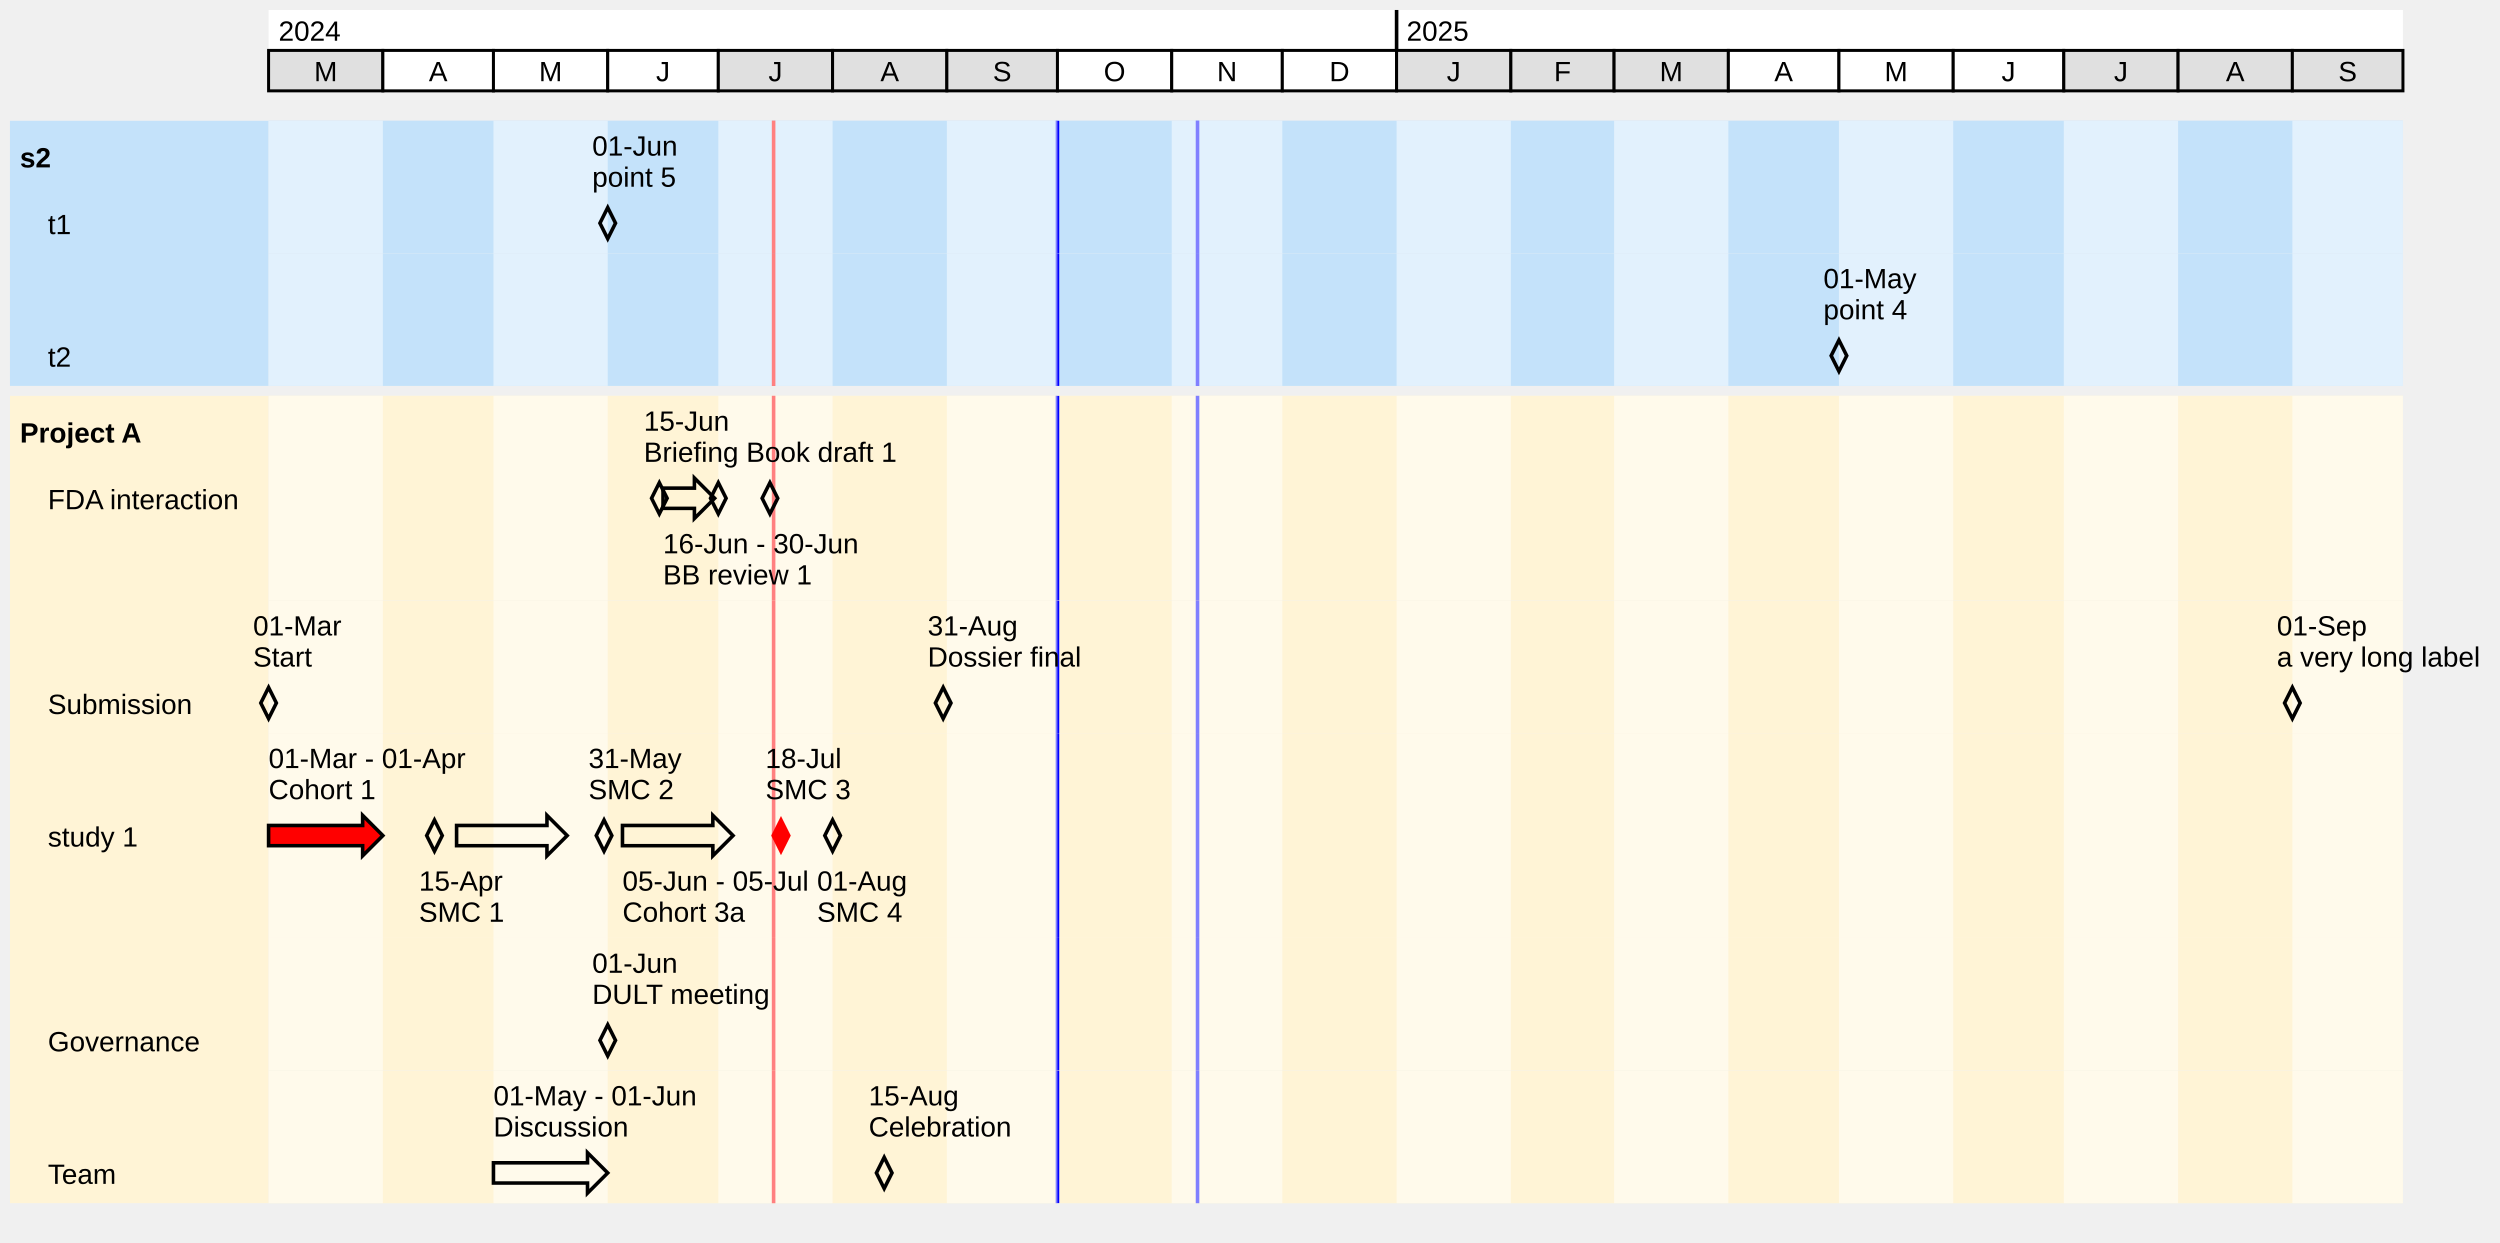
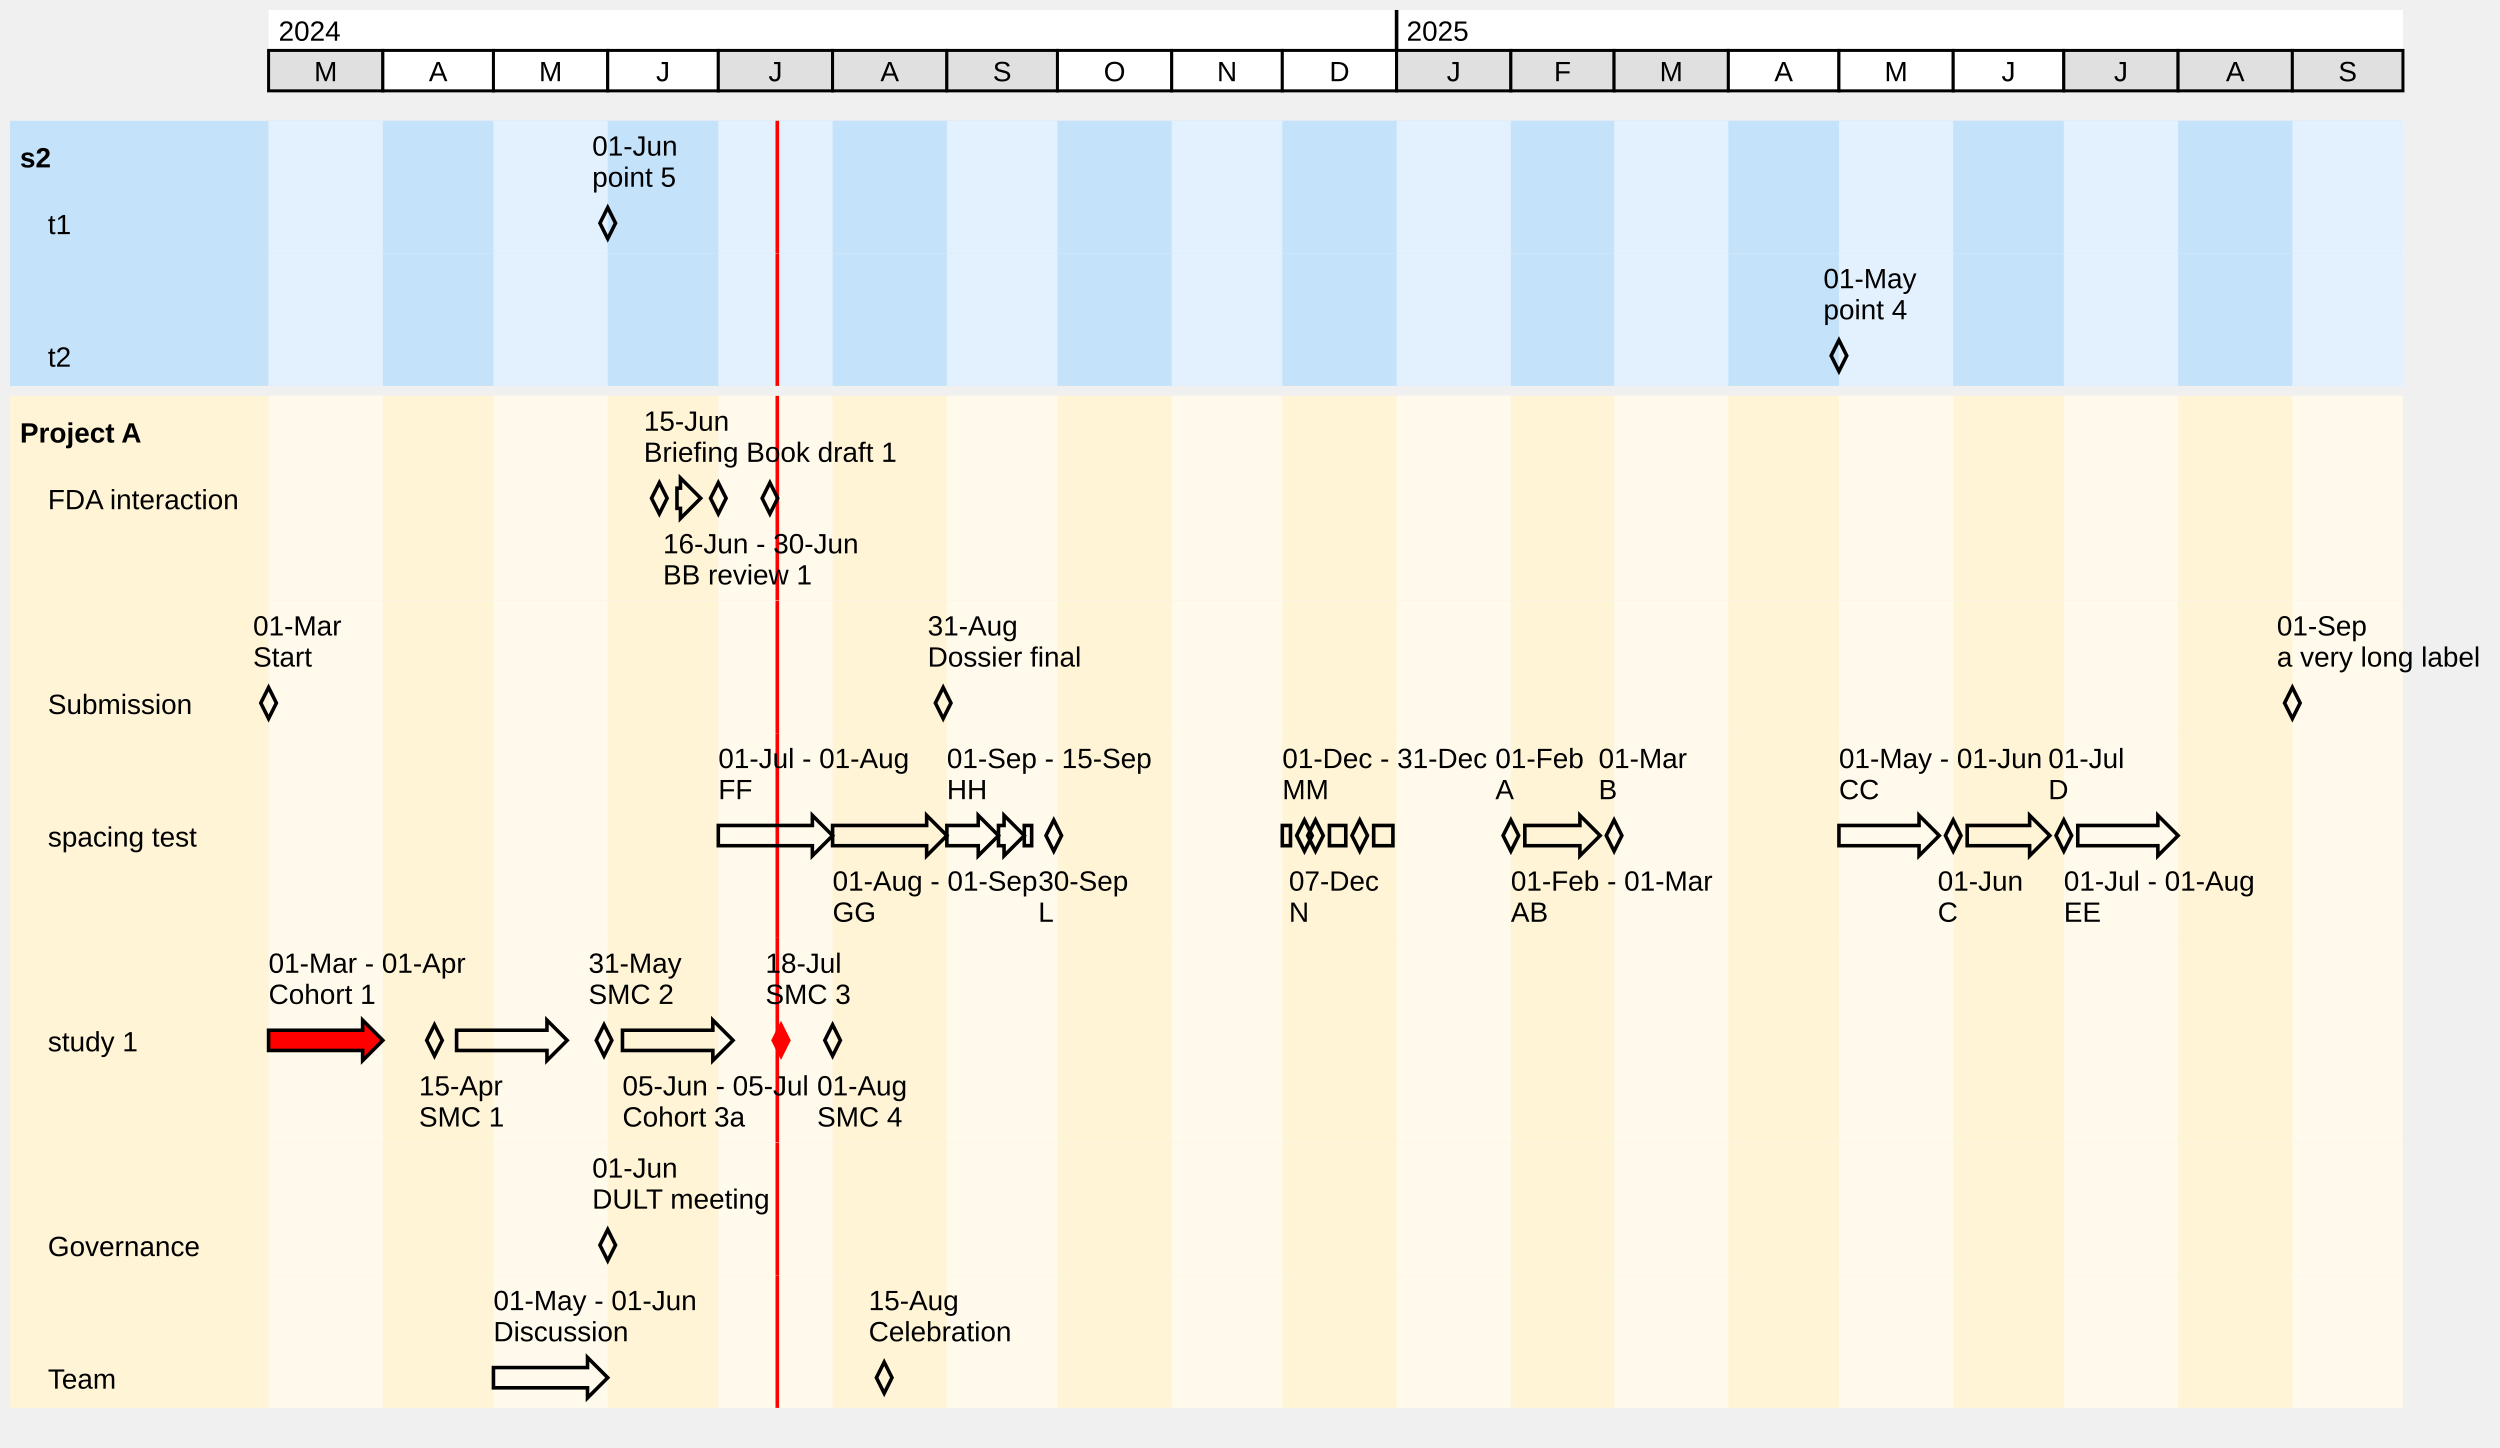
- <svg xmlns="http://www.w3.org/2000/svg" width="1253.668" height="623.32" viewbox="0 0 1200 0.503">
+ <svg xmlns="http://www.w3.org/2000/svg" width="1253.668" height="726.0" viewbox="0 0 1200 0.588">
  <style>text {font-family: Arial; font-size: 14.0px ;}</style>
  <rect x="5" y="5" width="1200" height="40.56" style="stroke:black;  stroke-width:0; fill:transparent; fill-opacity:1" />
  <text x="10" y="28.4" font-weight="bold" />
  <rect x="134.688" y="5" width="1070.312" height="20.28" style="stroke:black;  stroke-width:0; fill:#f0f0f0; fill-opacity:1" />
  <rect x="134.688" y="5" width="1070.312" height="20.28" style="stroke:transparent;  stroke-width:1; fill:white; fill-opacity:1" />
  <text x="705.345" y="20.44" font-weight="normal">2025</text>
  <line x1="700.345" y1="5" x2="700.345" y2="25.28" style="stroke:black; stroke-width:1.8; " />
  <text x="139.688" y="20.44" font-weight="normal">2024</text>
  <text x="24.0" y="30.64" font-weight="normal" />
  <rect x="134.688" y="25.28" width="1070.312" height="20.28" style="stroke:black;  stroke-width:0; fill:#f0f0f0; fill-opacity:1" />
  <rect x="134.688" y="25.28" width="1070.312" height="20.28" style="stroke:black;  stroke-width:0; fill:white; fill-opacity:1" />
  <rect x="134.688" y="25.28" width="57.305" height="20.28" style="stroke:black;  stroke-width:1.5; fill:#e0e0e0; fill-opacity:1" />
  <text x="157.512" y="40.72" font-weight="normal">M</text>
  <rect x="191.993" y="25.28" width="55.457" height="20.28" style="stroke:black;  stroke-width:1.5; fill:white; fill-opacity:1" />
  <text x="215.049" y="40.72" font-weight="normal">A</text>
  <rect x="247.449" y="25.28" width="57.305" height="20.28" style="stroke:black;  stroke-width:1.5; fill:white; fill-opacity:1" />
  <text x="270.274" y="40.72" font-weight="normal">M</text>
  <rect x="304.754" y="25.28" width="55.457" height="20.28" style="stroke:black;  stroke-width:1.5; fill:white; fill-opacity:1" />
  <text x="328.983" y="40.72" font-weight="normal">J</text>
  <rect x="360.211" y="25.28" width="57.305" height="20.28" style="stroke:black;  stroke-width:1.5; fill:#e0e0e0; fill-opacity:1" />
  <text x="385.364" y="40.72" font-weight="normal">J</text>
  <rect x="417.516" y="25.28" width="57.305" height="20.28" style="stroke:black;  stroke-width:1.5; fill:#e0e0e0; fill-opacity:1" />
  <text x="441.497" y="40.72" font-weight="normal">A</text>
  <rect x="474.821" y="25.28" width="55.457" height="20.28" style="stroke:black;  stroke-width:1.5; fill:#e0e0e0; fill-opacity:1" />
  <text x="497.878" y="40.72" font-weight="normal">S</text>
  <rect x="530.278" y="25.28" width="57.305" height="20.28" style="stroke:black;  stroke-width:1.5; fill:white; fill-opacity:1" />
  <text x="553.485" y="40.72" font-weight="normal">O</text>
  <rect x="587.583" y="25.28" width="55.457" height="20.28" style="stroke:black;  stroke-width:1.5; fill:white; fill-opacity:1" />
  <text x="610.257" y="40.72" font-weight="normal">N</text>
  <rect x="643.04" y="25.28" width="57.305" height="20.28" style="stroke:black;  stroke-width:1.5; fill:white; fill-opacity:1" />
  <text x="666.638" y="40.72" font-weight="normal">D</text>
  <rect x="700.345" y="25.28" width="57.305" height="20.28" style="stroke:black;  stroke-width:1.5; fill:#e0e0e0; fill-opacity:1" />
  <text x="725.497" y="40.72" font-weight="normal">J</text>
  <rect x="757.65" y="25.28" width="51.759" height="20.28" style="stroke:black;  stroke-width:1.5; fill:#e0e0e0; fill-opacity:1" />
  <text x="779.256" y="40.72" font-weight="normal">F</text>
  <rect x="809.41" y="25.28" width="57.305" height="20.28" style="stroke:black;  stroke-width:1.5; fill:#e0e0e0; fill-opacity:1" />
  <text x="832.234" y="40.72" font-weight="normal">M</text>
  <rect x="866.715" y="25.28" width="55.457" height="20.28" style="stroke:black;  stroke-width:1.5; fill:white; fill-opacity:1" />
  <text x="889.771" y="40.72" font-weight="normal">A</text>
  <rect x="922.171" y="25.28" width="57.305" height="20.28" style="stroke:black;  stroke-width:1.5; fill:white; fill-opacity:1" />
  <text x="944.996" y="40.72" font-weight="normal">M</text>
  <rect x="979.476" y="25.28" width="55.457" height="20.28" style="stroke:black;  stroke-width:1.5; fill:white; fill-opacity:1" />
  <text x="1003.705" y="40.72" font-weight="normal">J</text>
  <rect x="1034.933" y="25.28" width="57.305" height="20.28" style="stroke:black;  stroke-width:1.5; fill:#e0e0e0; fill-opacity:1" />
  <text x="1060.086" y="40.72" font-weight="normal">J</text>
  <rect x="1092.238" y="25.28" width="57.305" height="20.28" style="stroke:black;  stroke-width:1.5; fill:#e0e0e0; fill-opacity:1" />
  <text x="1116.219" y="40.72" font-weight="normal">A</text>
  <rect x="1149.543" y="25.28" width="55.457" height="20.28" style="stroke:black;  stroke-width:1.5; fill:#e0e0e0; fill-opacity:1" />
  <text x="1172.6" y="40.72" font-weight="normal">S</text>
  <text x="24.0" y="50.92" font-weight="normal" />
  <rect x="5" y="60.56" width="1200" height="132.96" style="stroke:black;  stroke-width:0; fill:#c4e2fa; fill-opacity:1" />
  <text x="10" y="83.96" font-weight="bold">s2</text>
  <rect x="134.688" y="60.56" width="1070.312" height="66.48" style="stroke:black;  stroke-width:0; fill:#f0f0f0; fill-opacity:1" />
  <rect x="134.688" y="60.56" width="1070.312" height="66.48" style="stroke:transparent;  stroke-width:1; fill:#c4e2fa; fill-opacity:1" />
-   <line x1="387.939" y1="60.56" x2="387.939" y2="127.04" style="stroke:red; stroke-width:1.8; " />
-   <line x1="530.278" y1="60.56" x2="530.278" y2="127.04" style="stroke:blue; stroke-width:1.8; " />
-   <line x1="600.523" y1="60.56" x2="600.523" y2="127.04" style="stroke:blue; stroke-width:1.8; " />
  <rect x="134.688" y="60.56" width="57.305" height="66.48" style="stroke:black;  stroke-width:0; fill:white; fill-opacity:0.5" />
  <rect x="247.449" y="60.56" width="57.305" height="66.48" style="stroke:black;  stroke-width:0; fill:white; fill-opacity:0.5" />
  <rect x="360.211" y="60.56" width="57.305" height="66.48" style="stroke:black;  stroke-width:0; fill:white; fill-opacity:0.5" />
  <rect x="474.821" y="60.56" width="55.457" height="66.48" style="stroke:black;  stroke-width:0; fill:white; fill-opacity:0.5" />
  <rect x="587.583" y="60.56" width="55.457" height="66.48" style="stroke:black;  stroke-width:0; fill:white; fill-opacity:0.5" />
  <rect x="700.345" y="60.56" width="57.305" height="66.48" style="stroke:black;  stroke-width:0; fill:white; fill-opacity:0.5" />
  <rect x="809.41" y="60.56" width="57.305" height="66.48" style="stroke:black;  stroke-width:0; fill:white; fill-opacity:0.5" />
  <rect x="922.171" y="60.56" width="57.305" height="66.48" style="stroke:black;  stroke-width:0; fill:white; fill-opacity:0.5" />
  <rect x="1034.933" y="60.56" width="57.305" height="66.48" style="stroke:black;  stroke-width:0; fill:white; fill-opacity:0.5" />
  <rect x="1149.543" y="60.56" width="55.457" height="66.48" style="stroke:black;  stroke-width:0; fill:white; fill-opacity:0.5" />
+   <line x1="389.788" y1="60.56" x2="389.788" y2="127.04" style="stroke:red; stroke-width:1.8; " />
  <path d="M300.851, 111.9 L304.754, 104.092 L308.658, 111.9 L304.754, 119.708 L300.851, 111.9 Z" style="stroke: black; fill: none; stroke-width:1.8; " />
  <text x="296.973" y="78.04" font-weight="normal">01-Jun</text>
  <text x="296.973" y="93.64" font-weight="normal">point 5</text>
  <text x="24.0" y="117.4" font-weight="normal">t1</text>
  <rect x="134.688" y="127.04" width="1070.312" height="66.48" style="stroke:black;  stroke-width:0; fill:#f0f0f0; fill-opacity:1" />
  <rect x="134.688" y="127.04" width="1070.312" height="66.48" style="stroke:transparent;  stroke-width:1; fill:#c4e2fa; fill-opacity:1" />
-   <line x1="387.939" y1="127.04" x2="387.939" y2="193.52" style="stroke:red; stroke-width:1.8; " />
-   <line x1="530.278" y1="127.04" x2="530.278" y2="193.52" style="stroke:blue; stroke-width:1.8; " />
-   <line x1="600.523" y1="127.04" x2="600.523" y2="193.52" style="stroke:blue; stroke-width:1.8; " />
  <rect x="134.688" y="127.04" width="57.305" height="66.48" style="stroke:black;  stroke-width:0; fill:white; fill-opacity:0.5" />
  <rect x="247.449" y="127.04" width="57.305" height="66.48" style="stroke:black;  stroke-width:0; fill:white; fill-opacity:0.5" />
  <rect x="360.211" y="127.04" width="57.305" height="66.48" style="stroke:black;  stroke-width:0; fill:white; fill-opacity:0.5" />
  <rect x="474.821" y="127.04" width="55.457" height="66.48" style="stroke:black;  stroke-width:0; fill:white; fill-opacity:0.5" />
  <rect x="587.583" y="127.04" width="55.457" height="66.48" style="stroke:black;  stroke-width:0; fill:white; fill-opacity:0.5" />
  <rect x="700.345" y="127.04" width="57.305" height="66.48" style="stroke:black;  stroke-width:0; fill:white; fill-opacity:0.5" />
  <rect x="809.41" y="127.04" width="57.305" height="66.48" style="stroke:black;  stroke-width:0; fill:white; fill-opacity:0.5" />
  <rect x="922.171" y="127.04" width="57.305" height="66.48" style="stroke:black;  stroke-width:0; fill:white; fill-opacity:0.5" />
  <rect x="1034.933" y="127.04" width="57.305" height="66.48" style="stroke:black;  stroke-width:0; fill:white; fill-opacity:0.5" />
  <rect x="1149.543" y="127.04" width="55.457" height="66.48" style="stroke:black;  stroke-width:0; fill:white; fill-opacity:0.5" />
+   <line x1="389.788" y1="127.04" x2="389.788" y2="193.52" style="stroke:red; stroke-width:1.8; " />
  <path d="M918.267, 178.38 L922.171, 170.572 L926.075, 178.38 L922.171, 186.188 L918.267, 178.38 Z" style="stroke: black; fill: none; stroke-width:1.8; " />
  <text x="914.39" y="144.52" font-weight="normal">01-May</text>
  <text x="914.39" y="160.12" font-weight="normal">point 4</text>
  <text x="24.0" y="183.88" font-weight="normal">t2</text>
-   <rect x="5" y="198.52" width="1200" height="404.8" style="stroke:black;  stroke-width:0; fill:#fff4d6; fill-opacity:1" />
+   <rect x="5" y="198.52" width="1200" height="507.48" style="stroke:black;  stroke-width:0; fill:#fff4d6; fill-opacity:1" />
  <text x="10" y="221.92" font-weight="bold">Project A</text>
  <rect x="134.688" y="198.52" width="1070.312" height="102.68" style="stroke:black;  stroke-width:0; fill:#f0f0f0; fill-opacity:1" />
  <rect x="134.688" y="198.52" width="1070.312" height="102.68" style="stroke:transparent;  stroke-width:1; fill:#fff4d6; fill-opacity:1" />
-   <line x1="387.939" y1="198.52" x2="387.939" y2="301.2" style="stroke:red; stroke-width:1.8; " />
-   <line x1="530.278" y1="198.52" x2="530.278" y2="301.2" style="stroke:blue; stroke-width:1.8; " />
-   <line x1="600.523" y1="198.52" x2="600.523" y2="301.2" style="stroke:blue; stroke-width:1.8; " />
  <rect x="134.688" y="198.52" width="57.305" height="102.68" style="stroke:black;  stroke-width:0; fill:white; fill-opacity:0.5" />
  <rect x="247.449" y="198.52" width="57.305" height="102.68" style="stroke:black;  stroke-width:0; fill:white; fill-opacity:0.5" />
  <rect x="360.211" y="198.52" width="57.305" height="102.68" style="stroke:black;  stroke-width:0; fill:white; fill-opacity:0.5" />
  <rect x="474.821" y="198.52" width="55.457" height="102.68" style="stroke:black;  stroke-width:0; fill:white; fill-opacity:0.5" />
  <rect x="587.583" y="198.52" width="55.457" height="102.68" style="stroke:black;  stroke-width:0; fill:white; fill-opacity:0.5" />
  <rect x="700.345" y="198.52" width="57.305" height="102.68" style="stroke:black;  stroke-width:0; fill:white; fill-opacity:0.5" />
  <rect x="809.41" y="198.52" width="57.305" height="102.68" style="stroke:black;  stroke-width:0; fill:white; fill-opacity:0.5" />
  <rect x="922.171" y="198.52" width="57.305" height="102.68" style="stroke:black;  stroke-width:0; fill:white; fill-opacity:0.5" />
  <rect x="1034.933" y="198.52" width="57.305" height="102.68" style="stroke:black;  stroke-width:0; fill:white; fill-opacity:0.5" />
  <rect x="1149.543" y="198.52" width="55.457" height="102.68" style="stroke:black;  stroke-width:0; fill:white; fill-opacity:0.5" />
+   <line x1="389.788" y1="198.52" x2="389.788" y2="301.2" style="stroke:red; stroke-width:1.8; " />
  <path d="M326.73, 249.86 L330.634, 242.052 L334.538, 249.86 L330.634, 257.668 L326.73, 249.86 Z" style="stroke: black; fill: none; stroke-width:1.8; " />
-   <path d="M332.483, 254.93 L332.483, 244.79 L348.222, 244.79 L348.222, 239.72 L358.362, 249.86 L348.222, 260.0 L348.222, 254.93 L332.483, 254.93 Z" style="stroke: black; fill: none; stroke-width:1.8; " />
+   <path d="M339.483, 254.93 L339.483, 244.79 L341.222, 244.79 L341.222, 239.72 L351.362, 249.86 L341.222, 260.0 L341.222, 254.93 L339.483, 254.93 Z" style="stroke: black; fill: none; stroke-width:1.8; " />
  <path d="M356.307, 249.86 L360.211, 242.052 L364.115, 249.86 L360.211, 257.668 L356.307, 249.86 Z" style="stroke: black; fill: none; stroke-width:1.8; " />
  <path d="M382.187, 249.86 L386.091, 242.052 L389.995, 249.86 L386.091, 257.668 L382.187, 249.86 Z" style="stroke: black; fill: none; stroke-width:1.8; " />
  <text x="322.853" y="216.0" font-weight="normal">15-Jun</text>
  <text x="322.853" y="231.6" font-weight="normal">Briefing Book draft 1</text>
  <text x="332.483" y="277.48" font-weight="normal">16-Jun - 30-Jun</text>
  <text x="332.483" y="293.08" font-weight="normal">BB review 1</text>
  <text x="24.0" y="255.36" font-weight="normal">FDA interaction</text>
  <rect x="134.688" y="301.2" width="1070.312" height="66.48" style="stroke:black;  stroke-width:0; fill:#f0f0f0; fill-opacity:1" />
  <rect x="134.688" y="301.2" width="1070.312" height="66.48" style="stroke:transparent;  stroke-width:1; fill:#fff4d6; fill-opacity:1" />
-   <line x1="387.939" y1="301.2" x2="387.939" y2="367.68" style="stroke:red; stroke-width:1.8; " />
-   <line x1="530.278" y1="301.2" x2="530.278" y2="367.68" style="stroke:blue; stroke-width:1.8; " />
-   <line x1="600.523" y1="301.2" x2="600.523" y2="367.68" style="stroke:blue; stroke-width:1.8; " />
  <rect x="134.688" y="301.2" width="57.305" height="66.48" style="stroke:black;  stroke-width:0; fill:white; fill-opacity:0.5" />
  <rect x="247.449" y="301.2" width="57.305" height="66.48" style="stroke:black;  stroke-width:0; fill:white; fill-opacity:0.5" />
  <rect x="360.211" y="301.2" width="57.305" height="66.48" style="stroke:black;  stroke-width:0; fill:white; fill-opacity:0.5" />
  <rect x="474.821" y="301.2" width="55.457" height="66.48" style="stroke:black;  stroke-width:0; fill:white; fill-opacity:0.5" />
  <rect x="587.583" y="301.2" width="55.457" height="66.48" style="stroke:black;  stroke-width:0; fill:white; fill-opacity:0.5" />
  <rect x="700.345" y="301.2" width="57.305" height="66.48" style="stroke:black;  stroke-width:0; fill:white; fill-opacity:0.5" />
  <rect x="809.41" y="301.2" width="57.305" height="66.48" style="stroke:black;  stroke-width:0; fill:white; fill-opacity:0.5" />
  <rect x="922.171" y="301.2" width="57.305" height="66.48" style="stroke:black;  stroke-width:0; fill:white; fill-opacity:0.5" />
  <rect x="1034.933" y="301.2" width="57.305" height="66.48" style="stroke:black;  stroke-width:0; fill:white; fill-opacity:0.5" />
  <rect x="1149.543" y="301.2" width="55.457" height="66.48" style="stroke:black;  stroke-width:0; fill:white; fill-opacity:0.5" />
+   <line x1="389.788" y1="301.2" x2="389.788" y2="367.68" style="stroke:red; stroke-width:1.8; " />
  <path d="M130.784, 352.54 L134.688, 344.732 L138.591, 352.54 L134.688, 360.348 L130.784, 352.54 Z" style="stroke: black; fill: none; stroke-width:1.8; " />
  <path d="M469.069, 352.54 L472.973, 344.732 L476.877, 352.54 L472.973, 360.348 L469.069, 352.54 Z" style="stroke: black; fill: none; stroke-width:1.8; " />
  <path d="M1145.639, 352.54 L1149.543, 344.732 L1153.447, 352.54 L1149.543, 360.348 L1145.639, 352.54 Z" style="stroke: black; fill: none; stroke-width:1.8; " />
  <text x="126.906" y="318.68" font-weight="normal">01-Mar</text>
  <text x="126.906" y="334.28" font-weight="normal">Start</text>
  <text x="465.192" y="318.68" font-weight="normal">31-Aug</text>
  <text x="465.192" y="334.28" font-weight="normal">Dossier final</text>
  <text x="1141.762" y="318.68" font-weight="normal">01-Sep</text>
  <text x="1141.762" y="334.28" font-weight="normal">a very long label</text>
  <text x="24.0" y="358.04" font-weight="normal">Submission</text>
  <rect x="134.688" y="367.68" width="1070.312" height="102.68" style="stroke:black;  stroke-width:0; fill:#f0f0f0; fill-opacity:1" />
  <rect x="134.688" y="367.68" width="1070.312" height="102.68" style="stroke:transparent;  stroke-width:1; fill:#fff4d6; fill-opacity:1" />
-   <line x1="387.939" y1="367.68" x2="387.939" y2="470.36" style="stroke:red; stroke-width:1.8; " />
-   <line x1="530.278" y1="367.68" x2="530.278" y2="470.36" style="stroke:blue; stroke-width:1.8; " />
-   <line x1="600.523" y1="367.68" x2="600.523" y2="470.36" style="stroke:blue; stroke-width:1.8; " />
  <rect x="134.688" y="367.68" width="57.305" height="102.68" style="stroke:black;  stroke-width:0; fill:white; fill-opacity:0.5" />
  <rect x="247.449" y="367.68" width="57.305" height="102.68" style="stroke:black;  stroke-width:0; fill:white; fill-opacity:0.5" />
  <rect x="360.211" y="367.68" width="57.305" height="102.68" style="stroke:black;  stroke-width:0; fill:white; fill-opacity:0.5" />
  <rect x="474.821" y="367.68" width="55.457" height="102.68" style="stroke:black;  stroke-width:0; fill:white; fill-opacity:0.5" />
  <rect x="587.583" y="367.68" width="55.457" height="102.68" style="stroke:black;  stroke-width:0; fill:white; fill-opacity:0.5" />
  <rect x="700.345" y="367.68" width="57.305" height="102.68" style="stroke:black;  stroke-width:0; fill:white; fill-opacity:0.5" />
  <rect x="809.41" y="367.68" width="57.305" height="102.68" style="stroke:black;  stroke-width:0; fill:white; fill-opacity:0.5" />
  <rect x="922.171" y="367.68" width="57.305" height="102.68" style="stroke:black;  stroke-width:0; fill:white; fill-opacity:0.5" />
  <rect x="1034.933" y="367.68" width="57.305" height="102.68" style="stroke:black;  stroke-width:0; fill:white; fill-opacity:0.5" />
  <rect x="1149.543" y="367.68" width="55.457" height="102.68" style="stroke:black;  stroke-width:0; fill:white; fill-opacity:0.5" />
-   <path d="M134.688, 424.09 L134.688, 413.95 L181.853, 413.95 L181.853, 408.88 L191.993, 419.02 L181.853, 429.16 L181.853, 424.09 L134.688, 424.09 Z" style="stroke: black; fill: red; stroke-width:1.8; " />
-   <path d="M213.969, 419.02 L217.872, 411.212 L221.776, 419.02 L217.872, 426.828 L213.969, 419.02 Z" style="stroke: black; fill: none; stroke-width:1.8; " />
-   <path d="M228.964, 424.09 L228.964, 413.95 L274.28, 413.95 L274.28, 408.88 L284.42, 419.02 L274.28, 429.16 L274.28, 424.09 L228.964, 424.09 Z" style="stroke: black; fill: none; stroke-width:1.8; " />
-   <path d="M299.002, 419.02 L302.906, 411.212 L306.81, 419.02 L302.906, 426.828 L299.002, 419.02 Z" style="stroke: black; fill: none; stroke-width:1.8; " />
-   <path d="M312.149, 424.09 L312.149, 413.95 L357.465, 413.95 L357.465, 408.88 L367.605, 419.02 L357.465, 429.16 L357.465, 424.09 L312.149, 424.09 Z" style="stroke: black; fill: none; stroke-width:1.8; " />
-   <path d="M387.733, 419.02 L391.636, 411.212 L395.54, 419.02 L391.636, 426.828 L387.733, 419.02 Z" style="stroke: red; fill: red; stroke-width:1.8; " />
-   <path d="M413.612, 419.02 L417.516, 411.212 L421.42, 419.02 L417.516, 426.828 L413.612, 419.02 Z" style="stroke: black; fill: none; stroke-width:1.8; " />
-   <text x="134.688" y="385.16" font-weight="normal">01-Mar - 01-Apr</text>
-   <text x="134.688" y="400.76" font-weight="normal">Cohort 1</text>
-   <text x="295.125" y="385.16" font-weight="normal">31-May</text>
-   <text x="295.125" y="400.76" font-weight="normal">SMC 2</text>
-   <text x="383.855" y="385.16" font-weight="normal">18-Jul</text>
-   <text x="383.855" y="400.76" font-weight="normal">SMC 3</text>
-   <text x="210.091" y="446.64" font-weight="normal">15-Apr</text>
-   <text x="210.091" y="462.24" font-weight="normal">SMC 1</text>
-   <text x="312.149" y="446.64" font-weight="normal">05-Jun - 05-Jul</text>
-   <text x="312.149" y="462.24" font-weight="normal">Cohort 3a</text>
-   <text x="409.735" y="446.64" font-weight="normal">01-Aug</text>
-   <text x="409.735" y="462.24" font-weight="normal">SMC 4</text>
-   <text x="24.0" y="424.52" font-weight="normal">study 1</text>
-   <rect x="134.688" y="470.36" width="1070.312" height="66.48" style="stroke:black;  stroke-width:0; fill:#f0f0f0; fill-opacity:1" />
-   <rect x="134.688" y="470.36" width="1070.312" height="66.48" style="stroke:transparent;  stroke-width:1; fill:#fff4d6; fill-opacity:1" />
-   <line x1="387.939" y1="470.36" x2="387.939" y2="536.84" style="stroke:red; stroke-width:1.8; " />
-   <line x1="530.278" y1="470.36" x2="530.278" y2="536.84" style="stroke:blue; stroke-width:1.8; " />
-   <line x1="600.523" y1="470.36" x2="600.523" y2="536.84" style="stroke:blue; stroke-width:1.8; " />
-   <rect x="134.688" y="470.36" width="57.305" height="66.48" style="stroke:black;  stroke-width:0; fill:white; fill-opacity:0.5" />
-   <rect x="247.449" y="470.36" width="57.305" height="66.48" style="stroke:black;  stroke-width:0; fill:white; fill-opacity:0.5" />
-   <rect x="360.211" y="470.36" width="57.305" height="66.48" style="stroke:black;  stroke-width:0; fill:white; fill-opacity:0.5" />
-   <rect x="474.821" y="470.36" width="55.457" height="66.48" style="stroke:black;  stroke-width:0; fill:white; fill-opacity:0.5" />
-   <rect x="587.583" y="470.36" width="55.457" height="66.48" style="stroke:black;  stroke-width:0; fill:white; fill-opacity:0.5" />
-   <rect x="700.345" y="470.36" width="57.305" height="66.48" style="stroke:black;  stroke-width:0; fill:white; fill-opacity:0.5" />
-   <rect x="809.41" y="470.36" width="57.305" height="66.48" style="stroke:black;  stroke-width:0; fill:white; fill-opacity:0.5" />
-   <rect x="922.171" y="470.36" width="57.305" height="66.48" style="stroke:black;  stroke-width:0; fill:white; fill-opacity:0.5" />
-   <rect x="1034.933" y="470.36" width="57.305" height="66.48" style="stroke:black;  stroke-width:0; fill:white; fill-opacity:0.5" />
-   <rect x="1149.543" y="470.36" width="55.457" height="66.48" style="stroke:black;  stroke-width:0; fill:white; fill-opacity:0.5" />
-   <path d="M300.851, 521.7 L304.754, 513.892 L308.658, 521.7 L304.754, 529.508 L300.851, 521.7 Z" style="stroke: black; fill: none; stroke-width:1.8; " />
-   <text x="296.973" y="487.84" font-weight="normal">01-Jun</text>
-   <text x="296.973" y="503.44" font-weight="normal">DULT meeting</text>
-   <text x="24.0" y="527.2" font-weight="normal">Governance</text>
-   <rect x="134.688" y="536.84" width="1070.312" height="66.48" style="stroke:black;  stroke-width:0; fill:#f0f0f0; fill-opacity:1" />
-   <rect x="134.688" y="536.84" width="1070.312" height="66.48" style="stroke:transparent;  stroke-width:1; fill:#fff4d6; fill-opacity:1" />
-   <line x1="387.939" y1="536.84" x2="387.939" y2="603.32" style="stroke:red; stroke-width:1.8; " />
-   <line x1="530.278" y1="536.84" x2="530.278" y2="603.32" style="stroke:blue; stroke-width:1.8; " />
-   <line x1="600.523" y1="536.84" x2="600.523" y2="603.32" style="stroke:blue; stroke-width:1.8; " />
-   <rect x="134.688" y="536.84" width="57.305" height="66.48" style="stroke:black;  stroke-width:0; fill:white; fill-opacity:0.5" />
-   <rect x="247.449" y="536.84" width="57.305" height="66.48" style="stroke:black;  stroke-width:0; fill:white; fill-opacity:0.5" />
-   <rect x="360.211" y="536.84" width="57.305" height="66.48" style="stroke:black;  stroke-width:0; fill:white; fill-opacity:0.5" />
-   <rect x="474.821" y="536.84" width="55.457" height="66.48" style="stroke:black;  stroke-width:0; fill:white; fill-opacity:0.5" />
-   <rect x="587.583" y="536.84" width="55.457" height="66.48" style="stroke:black;  stroke-width:0; fill:white; fill-opacity:0.5" />
-   <rect x="700.345" y="536.84" width="57.305" height="66.48" style="stroke:black;  stroke-width:0; fill:white; fill-opacity:0.5" />
-   <rect x="809.41" y="536.84" width="57.305" height="66.48" style="stroke:black;  stroke-width:0; fill:white; fill-opacity:0.5" />
-   <rect x="922.171" y="536.84" width="57.305" height="66.48" style="stroke:black;  stroke-width:0; fill:white; fill-opacity:0.5" />
-   <rect x="1034.933" y="536.84" width="57.305" height="66.48" style="stroke:black;  stroke-width:0; fill:white; fill-opacity:0.5" />
-   <rect x="1149.543" y="536.84" width="55.457" height="66.48" style="stroke:black;  stroke-width:0; fill:white; fill-opacity:0.5" />
-   <path d="M247.449, 593.25 L247.449, 583.11 L294.614, 583.11 L294.614, 578.04 L304.754, 588.18 L294.614, 598.32 L294.614, 593.25 L247.449, 593.25 Z" style="stroke: black; fill: none; stroke-width:1.8; " />
-   <path d="M439.492, 588.18 L443.396, 580.372 L447.3, 588.18 L443.396, 595.988 L439.492, 588.18 Z" style="stroke: black; fill: none; stroke-width:1.8; " />
-   <text x="247.449" y="554.32" font-weight="normal">01-May - 01-Jun</text>
-   <text x="247.449" y="569.92" font-weight="normal">Discussion</text>
-   <text x="435.615" y="554.32" font-weight="normal">15-Aug</text>
-   <text x="435.615" y="569.92" font-weight="normal">Celebration</text>
-   <text x="24.0" y="593.68" font-weight="normal">Team</text>
+   <line x1="389.788" y1="367.68" x2="389.788" y2="470.36" style="stroke:red; stroke-width:1.8; " />
+   <path d="M360.211, 424.09 L360.211, 413.95 L407.376, 413.95 L407.376, 408.88 L417.516, 419.02 L407.376, 429.16 L407.376, 424.09 L360.211, 424.09 Z" style="stroke: black; fill: none; stroke-width:1.8; " />
+   <path d="M417.516, 424.09 L417.516, 413.95 L464.681, 413.95 L464.681, 408.88 L474.821, 419.02 L464.681, 429.16 L464.681, 424.09 L417.516, 424.09 Z" style="stroke: black; fill: none; stroke-width:1.8; " />
+   <path d="M474.821, 424.09 L474.821, 413.95 L490.561, 413.95 L490.561, 408.88 L500.701, 419.02 L490.561, 429.16 L490.561, 424.09 L474.821, 424.09 Z" style="stroke: black; fill: none; stroke-width:1.8; " />
+   <path d="M500.701, 424.09 L500.701, 413.95 L503.501, 413.95 L503.501, 408.88 L513.641, 419.02 L503.501, 429.16 L503.501, 424.09 L500.701, 424.09 Z" style="stroke: black; fill: none; stroke-width:1.8; " />
+   <rect x="513.641" y="413.95" width="3.697" height="10.14" style="stroke:black;  stroke-width:1.8; fill:none; fill-opacity:1" />
+   <path d="M524.526, 419.02 L528.429, 411.212 L532.333, 419.02 L528.429, 426.828 L524.526, 419.02 Z" style="stroke: black; fill: none; stroke-width:1.8; " />
+   <rect x="643.04" y="413.95" width="4.091" height="10.14" style="stroke:black;  stroke-width:1.8; fill:none; fill-opacity:1" />
+   <rect x="666.677" y="413.95" width="8.183" height="10.14" style="stroke:black;  stroke-width:1.8; fill:none; fill-opacity:1" />
+   <rect x="688.859" y="413.95" width="9.637" height="10.14" style="stroke:black;  stroke-width:1.8; fill:none; fill-opacity:1" />
+   <path d="M650.227, 419.02 L654.131, 411.212 L658.035, 419.02 L654.131, 426.828 L650.227, 419.02 Z" style="stroke: black; fill: none; stroke-width:1.8; " />
+   <path d="M655.773, 419.02 L659.677, 411.212 L663.581, 419.02 L659.677, 426.828 L655.773, 419.02 Z" style="stroke: black; fill: none; stroke-width:1.8; " />
+   <path d="M677.955, 419.02 L681.859, 411.212 L685.763, 419.02 L681.859, 426.828 L677.955, 419.02 Z" style="stroke: black; fill: none; stroke-width:1.8; " />
+   <path d="M753.746, 419.02 L757.65, 411.212 L761.554, 419.02 L757.65, 426.828 L753.746, 419.02 Z" style="stroke: black; fill: none; stroke-width:1.8; " />
+   <path d="M764.65, 424.09 L764.65, 413.95 L792.27, 413.95 L792.27, 408.88 L802.41, 419.02 L792.27, 429.16 L792.27, 424.09 L764.65, 424.09 Z" style="stroke: black; fill: none; stroke-width:1.8; " />
+   <path d="M805.506, 419.02 L809.41, 411.212 L813.313, 419.02 L809.41, 426.828 L805.506, 419.02 Z" style="stroke: black; fill: none; stroke-width:1.8; " />
+   <path d="M922.171, 424.09 L922.171, 413.95 L962.336, 413.95 L962.336, 408.88 L972.476, 419.02 L962.336, 429.16 L962.336, 424.09 L922.171, 424.09 Z" style="stroke: black; fill: none; stroke-width:1.8; " />
+   <path d="M986.476, 424.09 L986.476, 413.95 L1017.793, 413.95 L1017.793, 408.88 L1027.933, 419.02 L1017.793, 429.16 L1017.793, 424.09 L986.476, 424.09 Z" style="stroke: black; fill: none; stroke-width:1.8; " />
+   <path d="M975.573, 419.02 L979.476, 411.212 L983.38, 419.02 L979.476, 426.828 L975.573, 419.02 Z" style="stroke: black; fill: none; stroke-width:1.8; " />
+   <path d="M1041.933, 424.09 L1041.933, 413.95 L1082.098, 413.95 L1082.098, 408.88 L1092.238, 419.02 L1082.098, 429.16 L1082.098, 424.09 L1041.933, 424.09 Z" style="stroke: black; fill: none; stroke-width:1.8; " />
+   <path d="M1031.029, 419.02 L1034.933, 411.212 L1038.837, 419.02 L1034.933, 426.828 L1031.029, 419.02 Z" style="stroke: black; fill: none; stroke-width:1.8; " />
+   <text x="360.211" y="385.16" font-weight="normal">01-Jul - 01-Aug</text>
+   <text x="360.211" y="400.76" font-weight="normal">FF</text>
+   <text x="474.821" y="385.16" font-weight="normal">01-Sep - 15-Sep</text>
+   <text x="474.821" y="400.76" font-weight="normal">HH</text>
+   <text x="643.04" y="385.16" font-weight="normal">01-Dec - 31-Dec</text>
+   <text x="643.04" y="400.76" font-weight="normal">MM</text>
+   <text x="749.869" y="385.16" font-weight="normal">01-Feb</text>
+   <text x="749.869" y="400.76" font-weight="normal">A</text>
+   <text x="801.628" y="385.16" font-weight="normal">01-Mar</text>
+   <text x="801.628" y="400.76" font-weight="normal">B</text>
+   <text x="922.171" y="385.16" font-weight="normal">01-May - 01-Jun</text>
+   <text x="922.171" y="400.76" font-weight="normal">CC</text>
+   <text x="1027.152" y="385.16" font-weight="normal">01-Jul</text>
+   <text x="1027.152" y="400.76" font-weight="normal">D</text>
+   <text x="417.516" y="446.64" font-weight="normal">01-Aug - 01-Sep</text>
+   <text x="417.516" y="462.24" font-weight="normal">GG</text>
+   <text x="520.648" y="446.64" font-weight="normal">30-Sep</text>
+   <text x="520.648" y="462.24" font-weight="normal">L</text>
+   <text x="646.35" y="446.64" font-weight="normal">07-Dec</text>
+   <text x="646.35" y="462.24" font-weight="normal">N</text>
+   <text x="757.65" y="446.64" font-weight="normal">01-Feb - 01-Mar</text>
+   <text x="757.65" y="462.24" font-weight="normal">AB</text>
+   <text x="971.695" y="446.64" font-weight="normal">01-Jun</text>
+   <text x="971.695" y="462.24" font-weight="normal">C</text>
+   <text x="1034.933" y="446.64" font-weight="normal">01-Jul - 01-Aug</text>
+   <text x="1034.933" y="462.24" font-weight="normal">EE</text>
+   <text x="24.0" y="424.52" font-weight="normal">spacing test</text>
+   <rect x="134.688" y="470.36" width="1070.312" height="102.68" style="stroke:black;  stroke-width:0; fill:#f0f0f0; fill-opacity:1" />
+   <rect x="134.688" y="470.36" width="1070.312" height="102.68" style="stroke:transparent;  stroke-width:1; fill:#fff4d6; fill-opacity:1" />
+   <rect x="134.688" y="470.36" width="57.305" height="102.68" style="stroke:black;  stroke-width:0; fill:white; fill-opacity:0.5" />
+   <rect x="247.449" y="470.36" width="57.305" height="102.68" style="stroke:black;  stroke-width:0; fill:white; fill-opacity:0.5" />
+   <rect x="360.211" y="470.36" width="57.305" height="102.68" style="stroke:black;  stroke-width:0; fill:white; fill-opacity:0.5" />
+   <rect x="474.821" y="470.36" width="55.457" height="102.68" style="stroke:black;  stroke-width:0; fill:white; fill-opacity:0.5" />
+   <rect x="587.583" y="470.36" width="55.457" height="102.68" style="stroke:black;  stroke-width:0; fill:white; fill-opacity:0.5" />
+   <rect x="700.345" y="470.36" width="57.305" height="102.68" style="stroke:black;  stroke-width:0; fill:white; fill-opacity:0.5" />
+   <rect x="809.41" y="470.36" width="57.305" height="102.68" style="stroke:black;  stroke-width:0; fill:white; fill-opacity:0.5" />
+   <rect x="922.171" y="470.36" width="57.305" height="102.68" style="stroke:black;  stroke-width:0; fill:white; fill-opacity:0.5" />
+   <rect x="1034.933" y="470.36" width="57.305" height="102.68" style="stroke:black;  stroke-width:0; fill:white; fill-opacity:0.5" />
+   <rect x="1149.543" y="470.36" width="55.457" height="102.68" style="stroke:black;  stroke-width:0; fill:white; fill-opacity:0.5" />
+   <line x1="389.788" y1="470.36" x2="389.788" y2="573.04" style="stroke:red; stroke-width:1.8; " />
+   <path d="M134.688, 526.77 L134.688, 516.63 L181.853, 516.63 L181.853, 511.56 L191.993, 521.7 L181.853, 531.84 L181.853, 526.77 L134.688, 526.77 Z" style="stroke: black; fill: red; stroke-width:1.8; " />
+   <path d="M213.969, 521.7 L217.872, 513.892 L221.776, 521.7 L217.872, 529.508 L213.969, 521.7 Z" style="stroke: black; fill: none; stroke-width:1.8; " />
+   <path d="M228.964, 526.77 L228.964, 516.63 L274.28, 516.63 L274.28, 511.56 L284.42, 521.7 L274.28, 531.84 L274.28, 526.77 L228.964, 526.77 Z" style="stroke: black; fill: none; stroke-width:1.8; " />
+   <path d="M299.002, 521.7 L302.906, 513.892 L306.81, 521.7 L302.906, 529.508 L299.002, 521.7 Z" style="stroke: black; fill: none; stroke-width:1.8; " />
+   <path d="M312.149, 526.77 L312.149, 516.63 L357.465, 516.63 L357.465, 511.56 L367.605, 521.7 L357.465, 531.84 L357.465, 526.77 L312.149, 526.77 Z" style="stroke: black; fill: none; stroke-width:1.8; " />
+   <path d="M387.733, 521.7 L391.636, 513.892 L395.54, 521.7 L391.636, 529.508 L387.733, 521.7 Z" style="stroke: red; fill: red; stroke-width:1.8; " />
+   <path d="M413.612, 521.7 L417.516, 513.892 L421.42, 521.7 L417.516, 529.508 L413.612, 521.7 Z" style="stroke: black; fill: none; stroke-width:1.8; " />
+   <text x="134.688" y="487.84" font-weight="normal">01-Mar - 01-Apr</text>
+   <text x="134.688" y="503.44" font-weight="normal">Cohort 1</text>
+   <text x="295.125" y="487.84" font-weight="normal">31-May</text>
+   <text x="295.125" y="503.44" font-weight="normal">SMC 2</text>
+   <text x="383.855" y="487.84" font-weight="normal">18-Jul</text>
+   <text x="383.855" y="503.44" font-weight="normal">SMC 3</text>
+   <text x="210.091" y="549.32" font-weight="normal">15-Apr</text>
+   <text x="210.091" y="564.92" font-weight="normal">SMC 1</text>
+   <text x="312.149" y="549.32" font-weight="normal">05-Jun - 05-Jul</text>
+   <text x="312.149" y="564.92" font-weight="normal">Cohort 3a</text>
+   <text x="409.735" y="549.32" font-weight="normal">01-Aug</text>
+   <text x="409.735" y="564.92" font-weight="normal">SMC 4</text>
+   <text x="24.0" y="527.2" font-weight="normal">study 1</text>
+   <rect x="134.688" y="573.04" width="1070.312" height="66.48" style="stroke:black;  stroke-width:0; fill:#f0f0f0; fill-opacity:1" />
+   <rect x="134.688" y="573.04" width="1070.312" height="66.48" style="stroke:transparent;  stroke-width:1; fill:#fff4d6; fill-opacity:1" />
+   <rect x="134.688" y="573.04" width="57.305" height="66.48" style="stroke:black;  stroke-width:0; fill:white; fill-opacity:0.5" />
+   <rect x="247.449" y="573.04" width="57.305" height="66.48" style="stroke:black;  stroke-width:0; fill:white; fill-opacity:0.5" />
+   <rect x="360.211" y="573.04" width="57.305" height="66.48" style="stroke:black;  stroke-width:0; fill:white; fill-opacity:0.5" />
+   <rect x="474.821" y="573.04" width="55.457" height="66.48" style="stroke:black;  stroke-width:0; fill:white; fill-opacity:0.5" />
+   <rect x="587.583" y="573.04" width="55.457" height="66.48" style="stroke:black;  stroke-width:0; fill:white; fill-opacity:0.5" />
+   <rect x="700.345" y="573.04" width="57.305" height="66.48" style="stroke:black;  stroke-width:0; fill:white; fill-opacity:0.5" />
+   <rect x="809.41" y="573.04" width="57.305" height="66.48" style="stroke:black;  stroke-width:0; fill:white; fill-opacity:0.5" />
+   <rect x="922.171" y="573.04" width="57.305" height="66.48" style="stroke:black;  stroke-width:0; fill:white; fill-opacity:0.5" />
+   <rect x="1034.933" y="573.04" width="57.305" height="66.48" style="stroke:black;  stroke-width:0; fill:white; fill-opacity:0.5" />
+   <rect x="1149.543" y="573.04" width="55.457" height="66.48" style="stroke:black;  stroke-width:0; fill:white; fill-opacity:0.5" />
+   <line x1="389.788" y1="573.04" x2="389.788" y2="639.52" style="stroke:red; stroke-width:1.8; " />
+   <path d="M300.851, 624.38 L304.754, 616.572 L308.658, 624.38 L304.754, 632.188 L300.851, 624.38 Z" style="stroke: black; fill: none; stroke-width:1.8; " />
+   <text x="296.973" y="590.52" font-weight="normal">01-Jun</text>
+   <text x="296.973" y="606.12" font-weight="normal">DULT meeting</text>
+   <text x="24.0" y="629.88" font-weight="normal">Governance</text>
+   <rect x="134.688" y="639.52" width="1070.312" height="66.48" style="stroke:black;  stroke-width:0; fill:#f0f0f0; fill-opacity:1" />
+   <rect x="134.688" y="639.52" width="1070.312" height="66.48" style="stroke:transparent;  stroke-width:1; fill:#fff4d6; fill-opacity:1" />
+   <rect x="134.688" y="639.52" width="57.305" height="66.48" style="stroke:black;  stroke-width:0; fill:white; fill-opacity:0.5" />
+   <rect x="247.449" y="639.52" width="57.305" height="66.48" style="stroke:black;  stroke-width:0; fill:white; fill-opacity:0.5" />
+   <rect x="360.211" y="639.52" width="57.305" height="66.48" style="stroke:black;  stroke-width:0; fill:white; fill-opacity:0.5" />
+   <rect x="474.821" y="639.52" width="55.457" height="66.48" style="stroke:black;  stroke-width:0; fill:white; fill-opacity:0.5" />
+   <rect x="587.583" y="639.52" width="55.457" height="66.48" style="stroke:black;  stroke-width:0; fill:white; fill-opacity:0.5" />
+   <rect x="700.345" y="639.52" width="57.305" height="66.48" style="stroke:black;  stroke-width:0; fill:white; fill-opacity:0.5" />
+   <rect x="809.41" y="639.52" width="57.305" height="66.48" style="stroke:black;  stroke-width:0; fill:white; fill-opacity:0.5" />
+   <rect x="922.171" y="639.52" width="57.305" height="66.48" style="stroke:black;  stroke-width:0; fill:white; fill-opacity:0.5" />
+   <rect x="1034.933" y="639.52" width="57.305" height="66.48" style="stroke:black;  stroke-width:0; fill:white; fill-opacity:0.5" />
+   <rect x="1149.543" y="639.52" width="55.457" height="66.48" style="stroke:black;  stroke-width:0; fill:white; fill-opacity:0.5" />
+   <line x1="389.788" y1="639.52" x2="389.788" y2="706.0" style="stroke:red; stroke-width:1.8; " />
+   <path d="M247.449, 695.93 L247.449, 685.79 L294.614, 685.79 L294.614, 680.72 L304.754, 690.86 L294.614, 701.0 L294.614, 695.93 L247.449, 695.93 Z" style="stroke: black; fill: none; stroke-width:1.8; " />
+   <path d="M439.492, 690.86 L443.396, 683.052 L447.3, 690.86 L443.396, 698.668 L439.492, 690.86 Z" style="stroke: black; fill: none; stroke-width:1.8; " />
+   <text x="247.449" y="657.0" font-weight="normal">01-May - 01-Jun</text>
+   <text x="247.449" y="672.6" font-weight="normal">Discussion</text>
+   <text x="435.615" y="657.0" font-weight="normal">15-Aug</text>
+   <text x="435.615" y="672.6" font-weight="normal">Celebration</text>
+   <text x="24.0" y="696.36" font-weight="normal">Team</text>
</svg>
